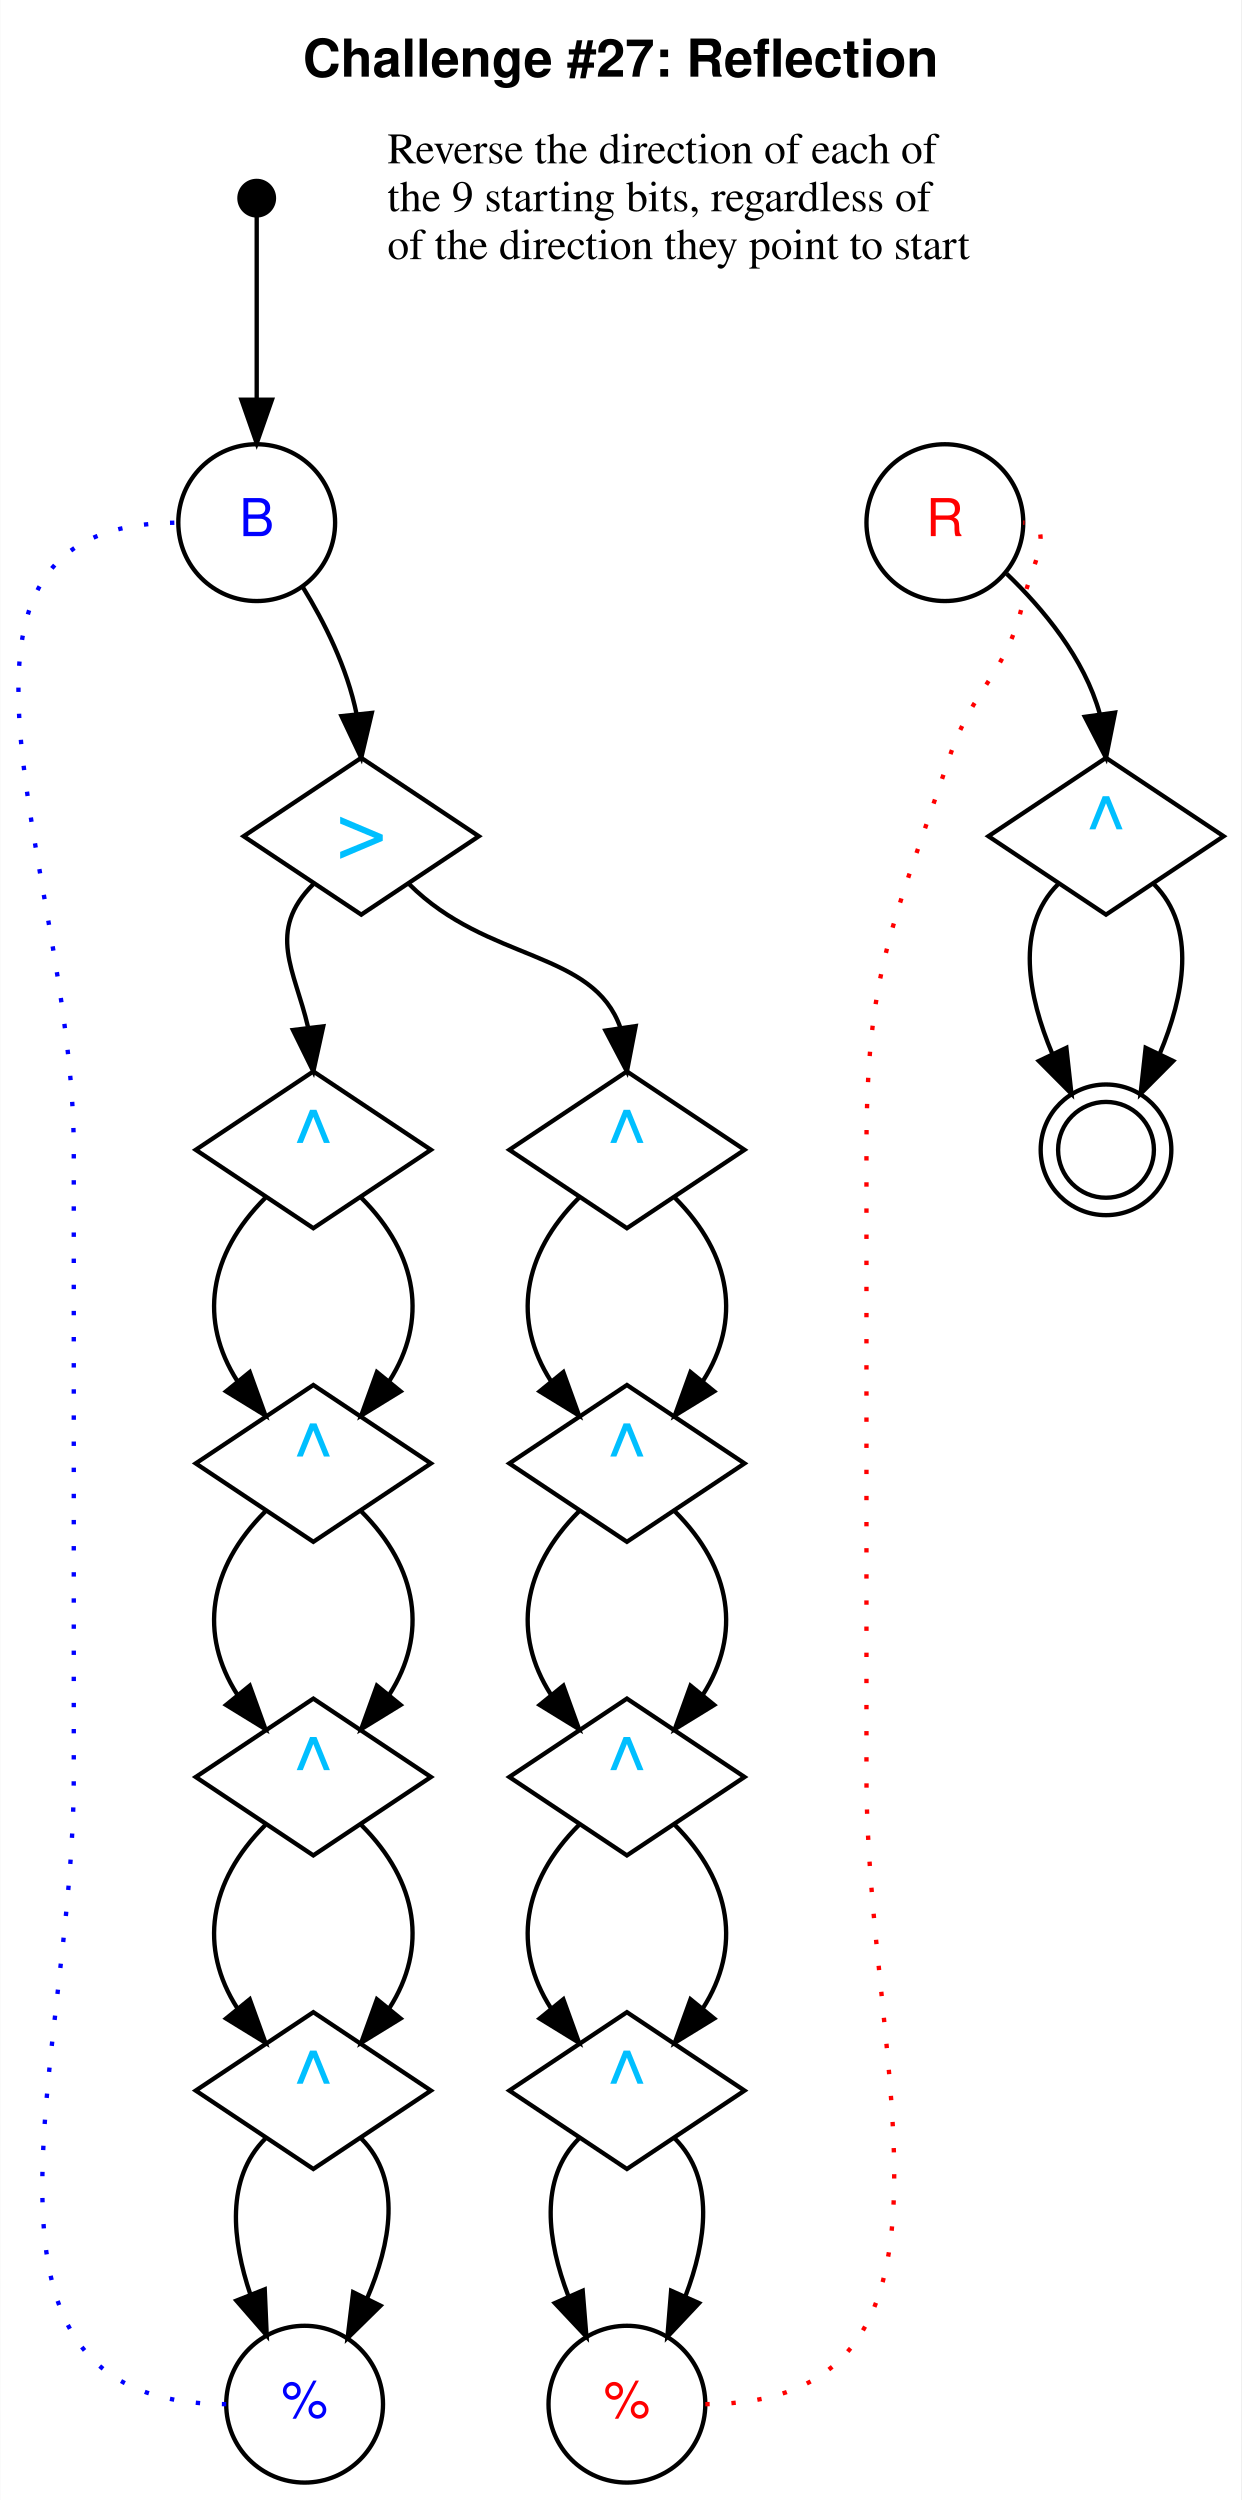
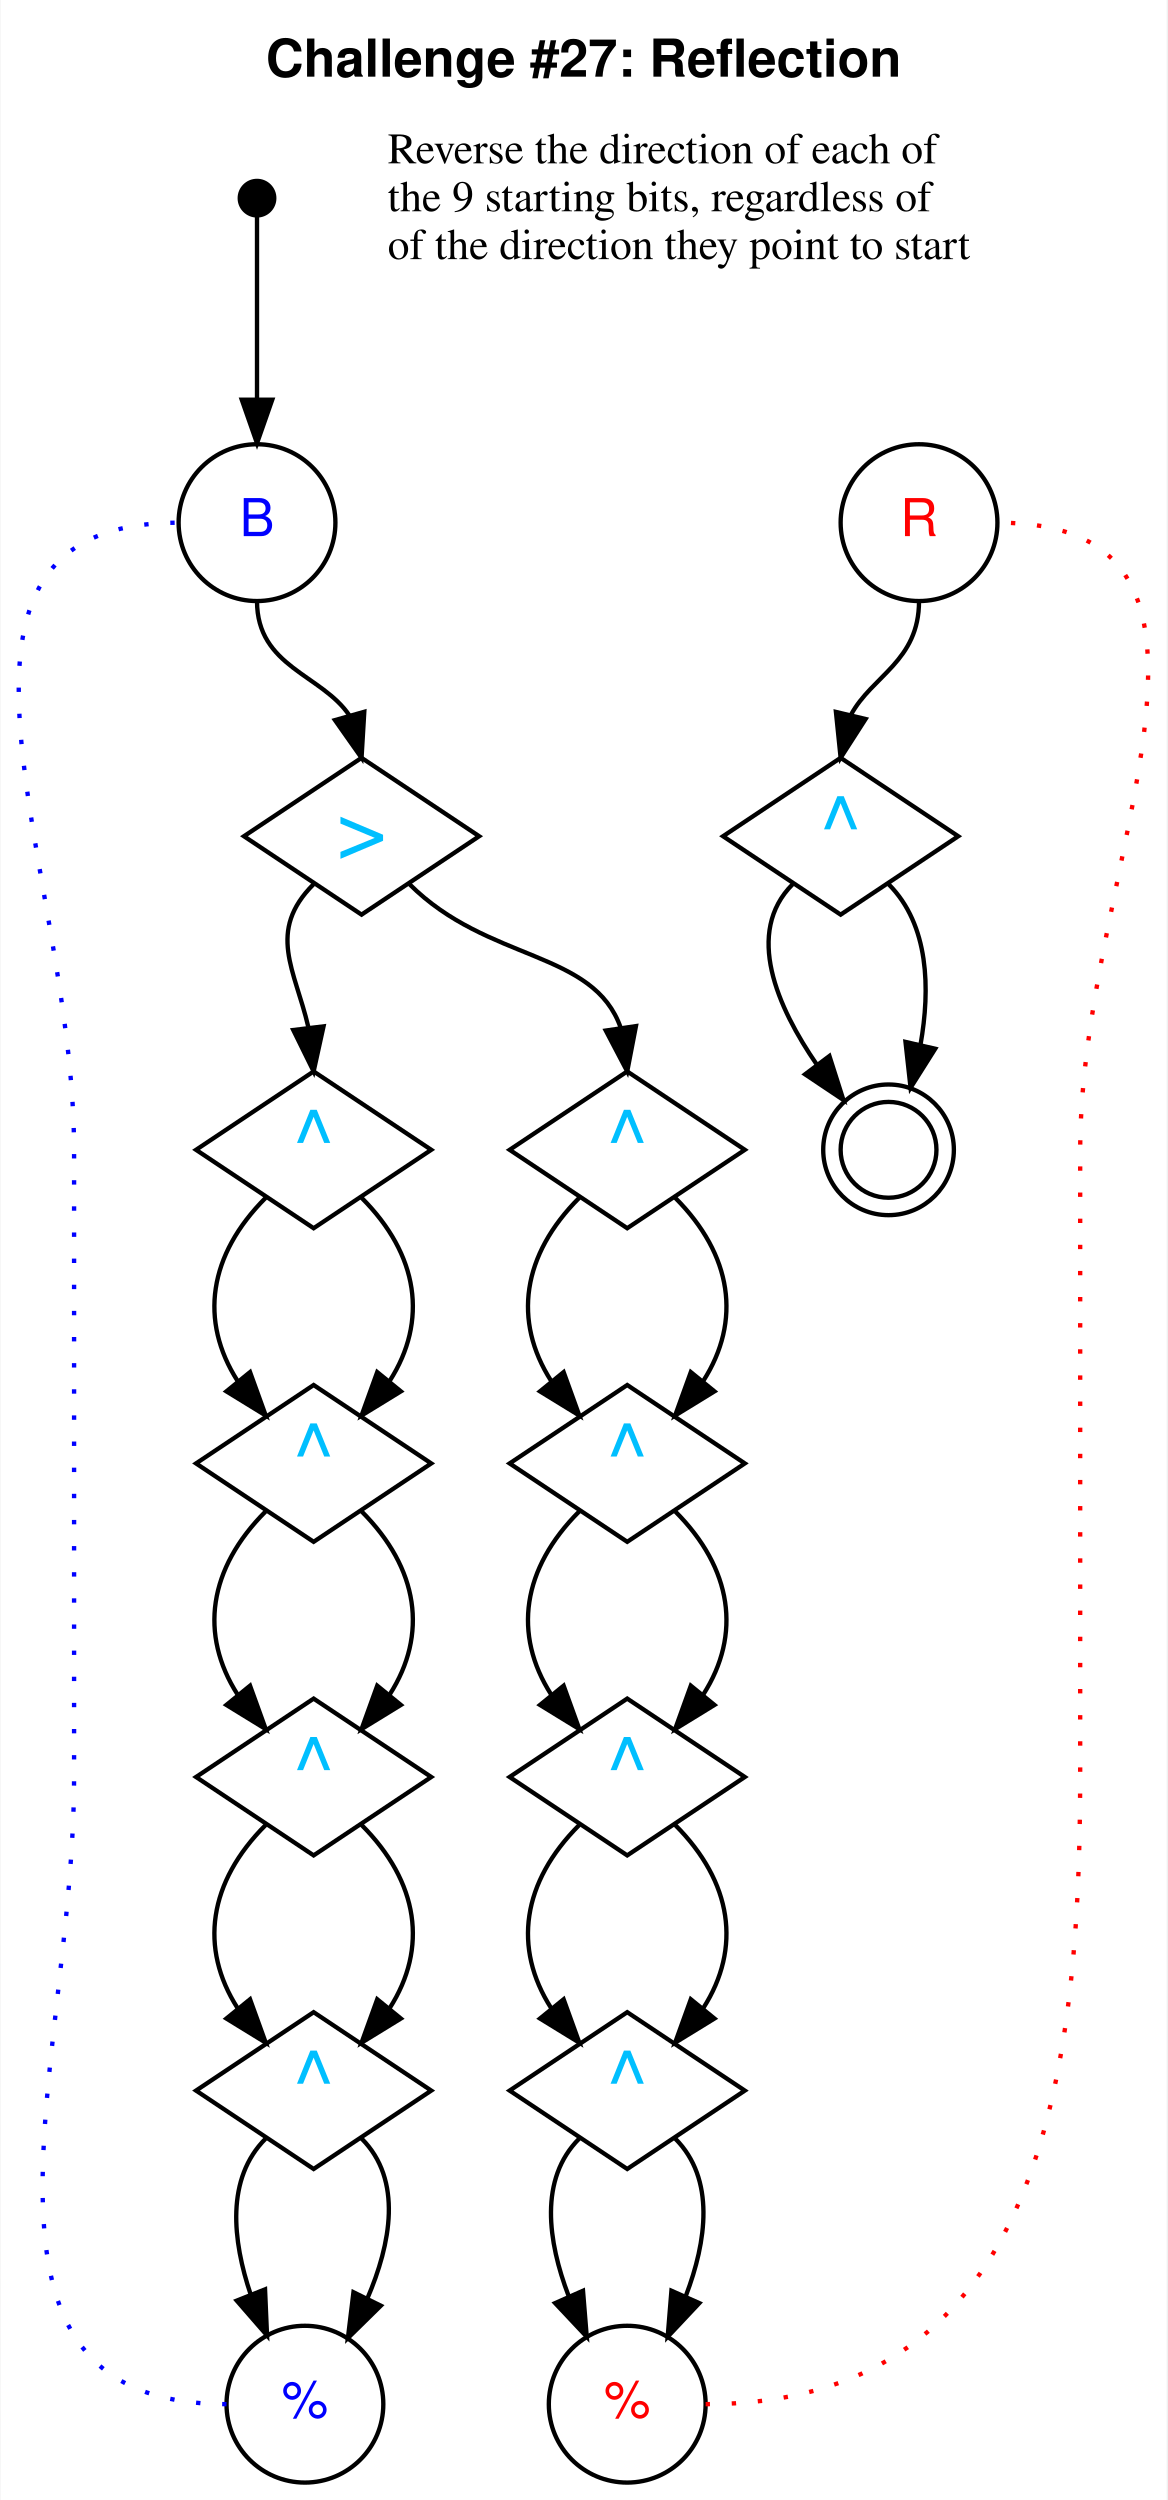
- <svg xmlns="http://www.w3.org/2000/svg" width="285pt" height="574pt" viewBox="0.00 0.00 284.88 574.00">
+ <svg xmlns="http://www.w3.org/2000/svg" width="268pt" height="574pt" viewBox="0.00 0.00 267.74 574.00">
  <g id="graph0" class="graph" transform="scale(1 1) rotate(0) translate(4 570)">
-     <polygon fill="#ffffff" stroke="transparent" points="-4,4 -4,-570 280.879,-570 280.879,4 -4,4" />
-     <text text-anchor="middle" x="138.44" y="-552.4" font-family="Helvetica,sans-Serif" font-weight="bold" font-size="12.00" fill="#000000">Challenge #27: Reflection</text>
+     <polygon fill="#ffffff" stroke="transparent" points="-4,4 -4,-570 263.743,-570 263.743,4 -4,4" />
+     <text text-anchor="middle" x="129.871" y="-552.4" font-family="Helvetica,sans-Serif" font-weight="bold" font-size="12.00" fill="#000000">Challenge #27: Reflection</text>
    <g id="node1" class="node">
      <ellipse fill="#000000" stroke="#000000" cx="54.879" cy="-524.5" rx="3.96" ry="3.96" />
    </g>
    <g id="node2" class="node">
      <ellipse fill="none" stroke="#000000" cx="54.879" cy="-450" rx="18" ry="18" />
      <text text-anchor="middle" x="54.879" y="-446.9" font-family="Helvetica,sans-Serif" font-size="12.00" fill="#0000ff">B</text>
    </g>
    <g id="edge1" class="edge">
      <path fill="none" stroke="#000000" d="M54.879,-520.495C54.879,-512.561 54.879,-494.232 54.879,-478.253" />
      <polygon fill="#000000" stroke="#000000" points="58.379,-478.225 54.879,-468.225 51.379,-478.225 58.379,-478.225" />
    </g>
    <g id="node7" class="node">
      <polygon fill="none" stroke="#000000" points="78.879,-396 51.879,-378 78.879,-360 105.879,-378 78.879,-396" />
      <text text-anchor="middle" x="78.879" y="-373" font-family="Helvetica,sans-Serif" font-size="20.00" fill="#00bfff">&gt;</text>
    </g>
    <g id="edge2" class="edge">
-       <path fill="none" stroke="#000000" d="M65.476,-435.182C70.398,-427.19 75.64,-416.767 77.827,-405.966" />
-       <polygon fill="#000000" stroke="#000000" points="81.31,-406.312 78.879,-396 74.348,-405.577 81.31,-406.312" />
+       <path fill="none" stroke="#000000" d="M54.879,-432C54.879,-416.827 69.822,-415.157 76.126,-405.681" />
+       <polygon fill="#000000" stroke="#000000" points="79.51,-406.576 78.879,-396 72.777,-404.661 79.51,-406.576" />
    </g>
    <g id="node3" class="node">
      <ellipse fill="none" stroke="#000000" cx="65.879" cy="-18" rx="18" ry="18" />
      <text text-anchor="middle" x="65.879" y="-14.9" font-family="Helvetica,sans-Serif" font-size="12.00" fill="#0000ff">%</text>
    </g>
-     <g id="edge28" class="edge">
+     <g id="edge24" class="edge">
      <path fill="none" stroke="#0000ff" stroke-dasharray="1,5" d="M47.879,-18C-17.984,-18 12.879,-96.137 12.879,-162 12.879,-306 12.879,-306 12.879,-306 12.879,-370.883 -28.003,-450 36.879,-450" />
    </g>
    <g id="node5" class="node">
      <ellipse fill="none" stroke="#000000" cx="139.879" cy="-18" rx="18" ry="18" />
      <text text-anchor="middle" x="139.879" y="-14.9" font-family="Helvetica,sans-Serif" font-size="12.00" fill="#ff0000">%</text>
    </g>
    <g id="node4" class="node">
-       <ellipse fill="none" stroke="#000000" cx="212.879" cy="-450" rx="18" ry="18" />
-       <text text-anchor="middle" x="212.879" y="-446.9" font-family="Helvetica,sans-Serif" font-size="12.00" fill="#ff0000">R</text>
+       <ellipse fill="none" stroke="#000000" cx="206.879" cy="-450" rx="18" ry="18" />
+       <text text-anchor="middle" x="206.879" y="-446.9" font-family="Helvetica,sans-Serif" font-size="12.00" fill="#ff0000">R</text>
    </g>
    <g id="node16" class="node">
-       <polygon fill="none" stroke="#000000" points="249.879,-396 222.879,-378 249.879,-360 276.879,-378 249.879,-396" />
-       <text text-anchor="middle" x="249.879" y="-373" font-family="Helvetica,sans-Serif" font-size="20.00" fill="#00bfff">^</text>
+       <polygon fill="none" stroke="#000000" points="188.879,-396 161.879,-378 188.879,-360 215.879,-378 188.879,-396" />
+       <text text-anchor="middle" x="188.879" y="-373" font-family="Helvetica,sans-Serif" font-size="20.00" fill="#00bfff">^</text>
    </g>
    <g id="edge21" class="edge">
-       <path fill="none" stroke="#000000" d="M227.079,-438.257C235.393,-430.275 244.935,-418.861 248.469,-406.043" />
-       <polygon fill="#000000" stroke="#000000" points="251.954,-406.39 249.879,-396 245.022,-405.416 251.954,-406.39" />
+       <path fill="none" stroke="#000000" d="M206.879,-432C206.879,-418.164 196.112,-414.896 191.232,-405.849" />
+       <polygon fill="#000000" stroke="#000000" points="194.607,-404.913 188.879,-396 187.799,-406.54 194.607,-404.913" />
    </g>
-     <g id="edge29" class="edge">
-       <path fill="none" stroke="#ff0000" stroke-dasharray="1,5" d="M157.879,-18C223.958,-18 194.879,-95.921 194.879,-162 194.879,-306 194.879,-306 194.879,-306 194.879,-346.882 200.84,-357.253 213.879,-396 219.523,-412.77 227.008,-414.735 230.879,-432 232.63,-439.806 238.879,-450 230.879,-450" />
+     <g id="edge25" class="edge">
+       <path fill="none" stroke="#ff0000" stroke-dasharray="1,5" d="M157.879,-18C232.424,-18 243.879,-87.455 243.879,-162 243.879,-306 243.879,-306 243.879,-306 243.879,-370.555 289.434,-450 224.879,-450" />
    </g>
    <g id="node6" class="node">
      <text text-anchor="start" x="84.879" y="-532.5" font-family="Times" font-size="10.00" fill="#000000">Reverse the direction of each of</text>
      <text text-anchor="start" x="84.879" y="-521.5" font-family="Times" font-size="10.00" fill="#000000">the 9 starting bits, regardless of</text>
      <text text-anchor="start" x="84.879" y="-510.5" font-family="Times" font-size="10.00" fill="#000000">of the direction they point to start</text>
    </g>
    <g id="node8" class="node">
      <polygon fill="none" stroke="#000000" points="67.879,-324 40.879,-306 67.879,-288 94.879,-306 67.879,-324" />
      <text text-anchor="middle" x="67.879" y="-301" font-family="Helvetica,sans-Serif" font-size="20.00" fill="#00bfff">^</text>
    </g>
    <g id="edge3" class="edge">
      <path fill="none" stroke="#000000" d="M67.879,-367C57.005,-356.126 63.632,-347.284 66.635,-334.287" />
      <polygon fill="#000000" stroke="#000000" points="70.153,-334.348 67.879,-324 63.204,-333.507 70.153,-334.348" />
    </g>
    <g id="node12" class="node">
      <polygon fill="none" stroke="#000000" points="139.879,-324 112.879,-306 139.879,-288 166.879,-306 139.879,-324" />
      <text text-anchor="middle" x="139.879" y="-301" font-family="Helvetica,sans-Serif" font-size="20.00" fill="#00bfff">^</text>
    </g>
    <g id="edge4" class="edge">
      <path fill="none" stroke="#000000" d="M89.879,-367C107.852,-349.027 132.254,-351.931 138.419,-333.905" />
      <polygon fill="#000000" stroke="#000000" points="141.883,-334.404 139.879,-324 134.958,-333.382 141.883,-334.404" />
    </g>
    <g id="node9" class="node">
      <polygon fill="none" stroke="#000000" points="67.879,-252 40.879,-234 67.879,-216 94.879,-234 67.879,-252" />
      <text text-anchor="middle" x="67.879" y="-229" font-family="Helvetica,sans-Serif" font-size="20.00" fill="#00bfff">^</text>
    </g>
    <g id="edge5" class="edge">
      <path fill="none" stroke="#000000" d="M56.879,-295C43.744,-281.865 41.589,-266.731 50.414,-252.94" />
      <polygon fill="#000000" stroke="#000000" points="53.279,-254.964 56.879,-245 47.851,-250.544 53.279,-254.964" />
    </g>
    <g id="edge6" class="edge">
      <path fill="none" stroke="#000000" d="M78.879,-295C92.015,-281.865 94.17,-266.731 85.344,-252.94" />
      <polygon fill="#000000" stroke="#000000" points="87.908,-250.544 78.879,-245 82.48,-254.964 87.908,-250.544" />
    </g>
    <g id="node10" class="node">
      <polygon fill="none" stroke="#000000" points="67.879,-180 40.879,-162 67.879,-144 94.879,-162 67.879,-180" />
      <text text-anchor="middle" x="67.879" y="-157" font-family="Helvetica,sans-Serif" font-size="20.00" fill="#00bfff">^</text>
    </g>
    <g id="edge7" class="edge">
      <path fill="none" stroke="#000000" d="M56.879,-223C43.744,-209.864 41.589,-194.731 50.414,-180.94" />
      <polygon fill="#000000" stroke="#000000" points="53.279,-182.964 56.879,-173 47.851,-178.544 53.279,-182.964" />
    </g>
    <g id="edge8" class="edge">
      <path fill="none" stroke="#000000" d="M78.879,-223C92.015,-209.864 94.17,-194.731 85.344,-180.94" />
      <polygon fill="#000000" stroke="#000000" points="87.908,-178.544 78.879,-173 82.48,-182.964 87.908,-178.544" />
    </g>
-     <g id="node13" class="node">
-       <polygon fill="none" stroke="#000000" points="139.879,-252 112.879,-234 139.879,-216 166.879,-234 139.879,-252" />
-       <text text-anchor="middle" x="139.879" y="-229" font-family="Helvetica,sans-Serif" font-size="20.00" fill="#00bfff">^</text>
-     </g>
    <g id="node11" class="node">
      <polygon fill="none" stroke="#000000" points="67.879,-108 40.879,-90 67.879,-72 94.879,-90 67.879,-108" />
      <text text-anchor="middle" x="67.879" y="-85" font-family="Helvetica,sans-Serif" font-size="20.00" fill="#00bfff">^</text>
    </g>
    <g id="edge9" class="edge">
      <path fill="none" stroke="#000000" d="M56.879,-151C43.744,-137.864 41.589,-122.731 50.414,-108.94" />
      <polygon fill="#000000" stroke="#000000" points="53.279,-110.964 56.879,-101 47.851,-106.544 53.279,-110.964" />
    </g>
    <g id="edge10" class="edge">
      <path fill="none" stroke="#000000" d="M78.879,-151C92.015,-137.864 94.17,-122.731 85.344,-108.94" />
      <polygon fill="#000000" stroke="#000000" points="87.908,-106.544 78.879,-101 82.48,-110.964 87.908,-106.544" />
    </g>
-     <g id="node14" class="node">
-       <polygon fill="none" stroke="#000000" points="139.879,-180 112.879,-162 139.879,-144 166.879,-162 139.879,-180" />
-       <text text-anchor="middle" x="139.879" y="-157" font-family="Helvetica,sans-Serif" font-size="20.00" fill="#00bfff">^</text>
-     </g>
    <g id="edge11" class="edge">
      <path fill="none" stroke="#000000" d="M56.879,-79C47.681,-69.802 49.243,-55.592 53.422,-43.2" />
      <polygon fill="#000000" stroke="#000000" points="56.725,-44.368 57.18,-33.783 50.223,-41.774 56.725,-44.368" />
    </g>
    <g id="edge12" class="edge">
      <path fill="none" stroke="#000000" d="M78.879,-79C88.397,-69.482 85.606,-54.824 80.216,-42.262" />
      <polygon fill="#000000" stroke="#000000" points="83.304,-40.611 75.748,-33.184 77.024,-43.702 83.304,-40.611" />
    </g>
-     <g id="node15" class="node">
-       <polygon fill="none" stroke="#000000" points="139.879,-108 112.879,-90 139.879,-72 166.879,-90 139.879,-108" />
-       <text text-anchor="middle" x="139.879" y="-85" font-family="Helvetica,sans-Serif" font-size="20.00" fill="#00bfff">^</text>
+     <g id="node13" class="node">
+       <polygon fill="none" stroke="#000000" points="139.879,-252 112.879,-234 139.879,-216 166.879,-234 139.879,-252" />
+       <text text-anchor="middle" x="139.879" y="-229" font-family="Helvetica,sans-Serif" font-size="20.00" fill="#00bfff">^</text>
    </g>
    <g id="edge13" class="edge">
      <path fill="none" stroke="#000000" d="M128.879,-295C115.744,-281.865 113.589,-266.731 122.414,-252.94" />
      <polygon fill="#000000" stroke="#000000" points="125.279,-254.964 128.879,-245 119.851,-250.544 125.279,-254.964" />
    </g>
    <g id="edge14" class="edge">
      <path fill="none" stroke="#000000" d="M150.879,-295C164.015,-281.865 166.17,-266.731 157.345,-252.94" />
      <polygon fill="#000000" stroke="#000000" points="159.908,-250.544 150.879,-245 154.48,-254.964 159.908,-250.544" />
    </g>
+     <g id="node14" class="node">
+       <polygon fill="none" stroke="#000000" points="139.879,-180 112.879,-162 139.879,-144 166.879,-162 139.879,-180" />
+       <text text-anchor="middle" x="139.879" y="-157" font-family="Helvetica,sans-Serif" font-size="20.00" fill="#00bfff">^</text>
+     </g>
    <g id="edge15" class="edge">
      <path fill="none" stroke="#000000" d="M128.879,-223C115.744,-209.864 113.589,-194.731 122.414,-180.94" />
      <polygon fill="#000000" stroke="#000000" points="125.279,-182.964 128.879,-173 119.851,-178.544 125.279,-182.964" />
    </g>
    <g id="edge16" class="edge">
      <path fill="none" stroke="#000000" d="M150.879,-223C164.015,-209.864 166.17,-194.731 157.345,-180.94" />
      <polygon fill="#000000" stroke="#000000" points="159.908,-178.544 150.879,-173 154.48,-182.964 159.908,-178.544" />
+     </g>
+     <g id="node15" class="node">
+       <polygon fill="none" stroke="#000000" points="139.879,-108 112.879,-90 139.879,-72 166.879,-90 139.879,-108" />
+       <text text-anchor="middle" x="139.879" y="-85" font-family="Helvetica,sans-Serif" font-size="20.00" fill="#00bfff">^</text>
    </g>
    <g id="edge17" class="edge">
      <path fill="none" stroke="#000000" d="M128.879,-151C115.744,-137.864 113.589,-122.731 122.414,-108.94" />
      <polygon fill="#000000" stroke="#000000" points="125.279,-110.964 128.879,-101 119.851,-106.544 125.279,-110.964" />
    </g>
    <g id="edge18" class="edge">
      <path fill="none" stroke="#000000" d="M150.879,-151C164.015,-137.864 166.17,-122.731 157.345,-108.94" />
      <polygon fill="#000000" stroke="#000000" points="159.908,-106.544 150.879,-101 154.48,-110.964 159.908,-106.544" />
    </g>
    <g id="edge19" class="edge">
      <path fill="none" stroke="#000000" d="M128.879,-79C119.573,-69.694 121.669,-55.356 126.398,-42.919" />
      <polygon fill="#000000" stroke="#000000" points="129.727,-44.045 130.586,-33.485 123.329,-41.205 129.727,-44.045" />
    </g>
    <g id="edge20" class="edge">
      <path fill="none" stroke="#000000" d="M150.879,-79C160.186,-69.694 158.089,-55.356 153.361,-42.919" />
      <polygon fill="#000000" stroke="#000000" points="156.429,-41.205 149.172,-33.485 150.031,-44.045 156.429,-41.205" />
    </g>
    <g id="node17" class="node">
-       <ellipse fill="none" stroke="#000000" cx="249.879" cy="-306" rx="11" ry="11" />
-       <ellipse fill="none" stroke="#000000" cx="249.879" cy="-306" rx="15" ry="15" />
+       <ellipse fill="none" stroke="#000000" cx="199.879" cy="-306" rx="11" ry="11" />
+       <ellipse fill="none" stroke="#000000" cx="199.879" cy="-306" rx="15" ry="15" />
    </g>
    <g id="edge22" class="edge">
-       <path fill="none" stroke="#000000" d="M238.879,-367C228.874,-356.995 232.048,-341.176 237.503,-328.154" />
-       <polygon fill="#000000" stroke="#000000" points="240.78,-329.416 241.938,-318.884 234.465,-326.394 240.78,-329.416" />
+       <path fill="none" stroke="#000000" d="M177.879,-367C166.778,-355.899 174.3,-338.791 183.449,-325.515" />
+       <polygon fill="#000000" stroke="#000000" points="186.304,-327.541 189.517,-317.445 180.71,-323.334 186.304,-327.541" />
    </g>
    <g id="edge23" class="edge">
-       <path fill="none" stroke="#000000" d="M260.879,-367C270.884,-356.995 267.71,-341.176 262.256,-328.154" />
-       <polygon fill="#000000" stroke="#000000" points="265.294,-326.394 257.82,-318.884 258.979,-329.416 265.294,-326.394" />
+       <path fill="none" stroke="#000000" d="M199.879,-367C209.24,-357.639 209.459,-342.877 207.233,-330.219" />
+       <polygon fill="#000000" stroke="#000000" points="210.591,-329.204 204.934,-320.246 203.77,-330.777 210.591,-329.204" />
    </g>
  </g>
</svg>
